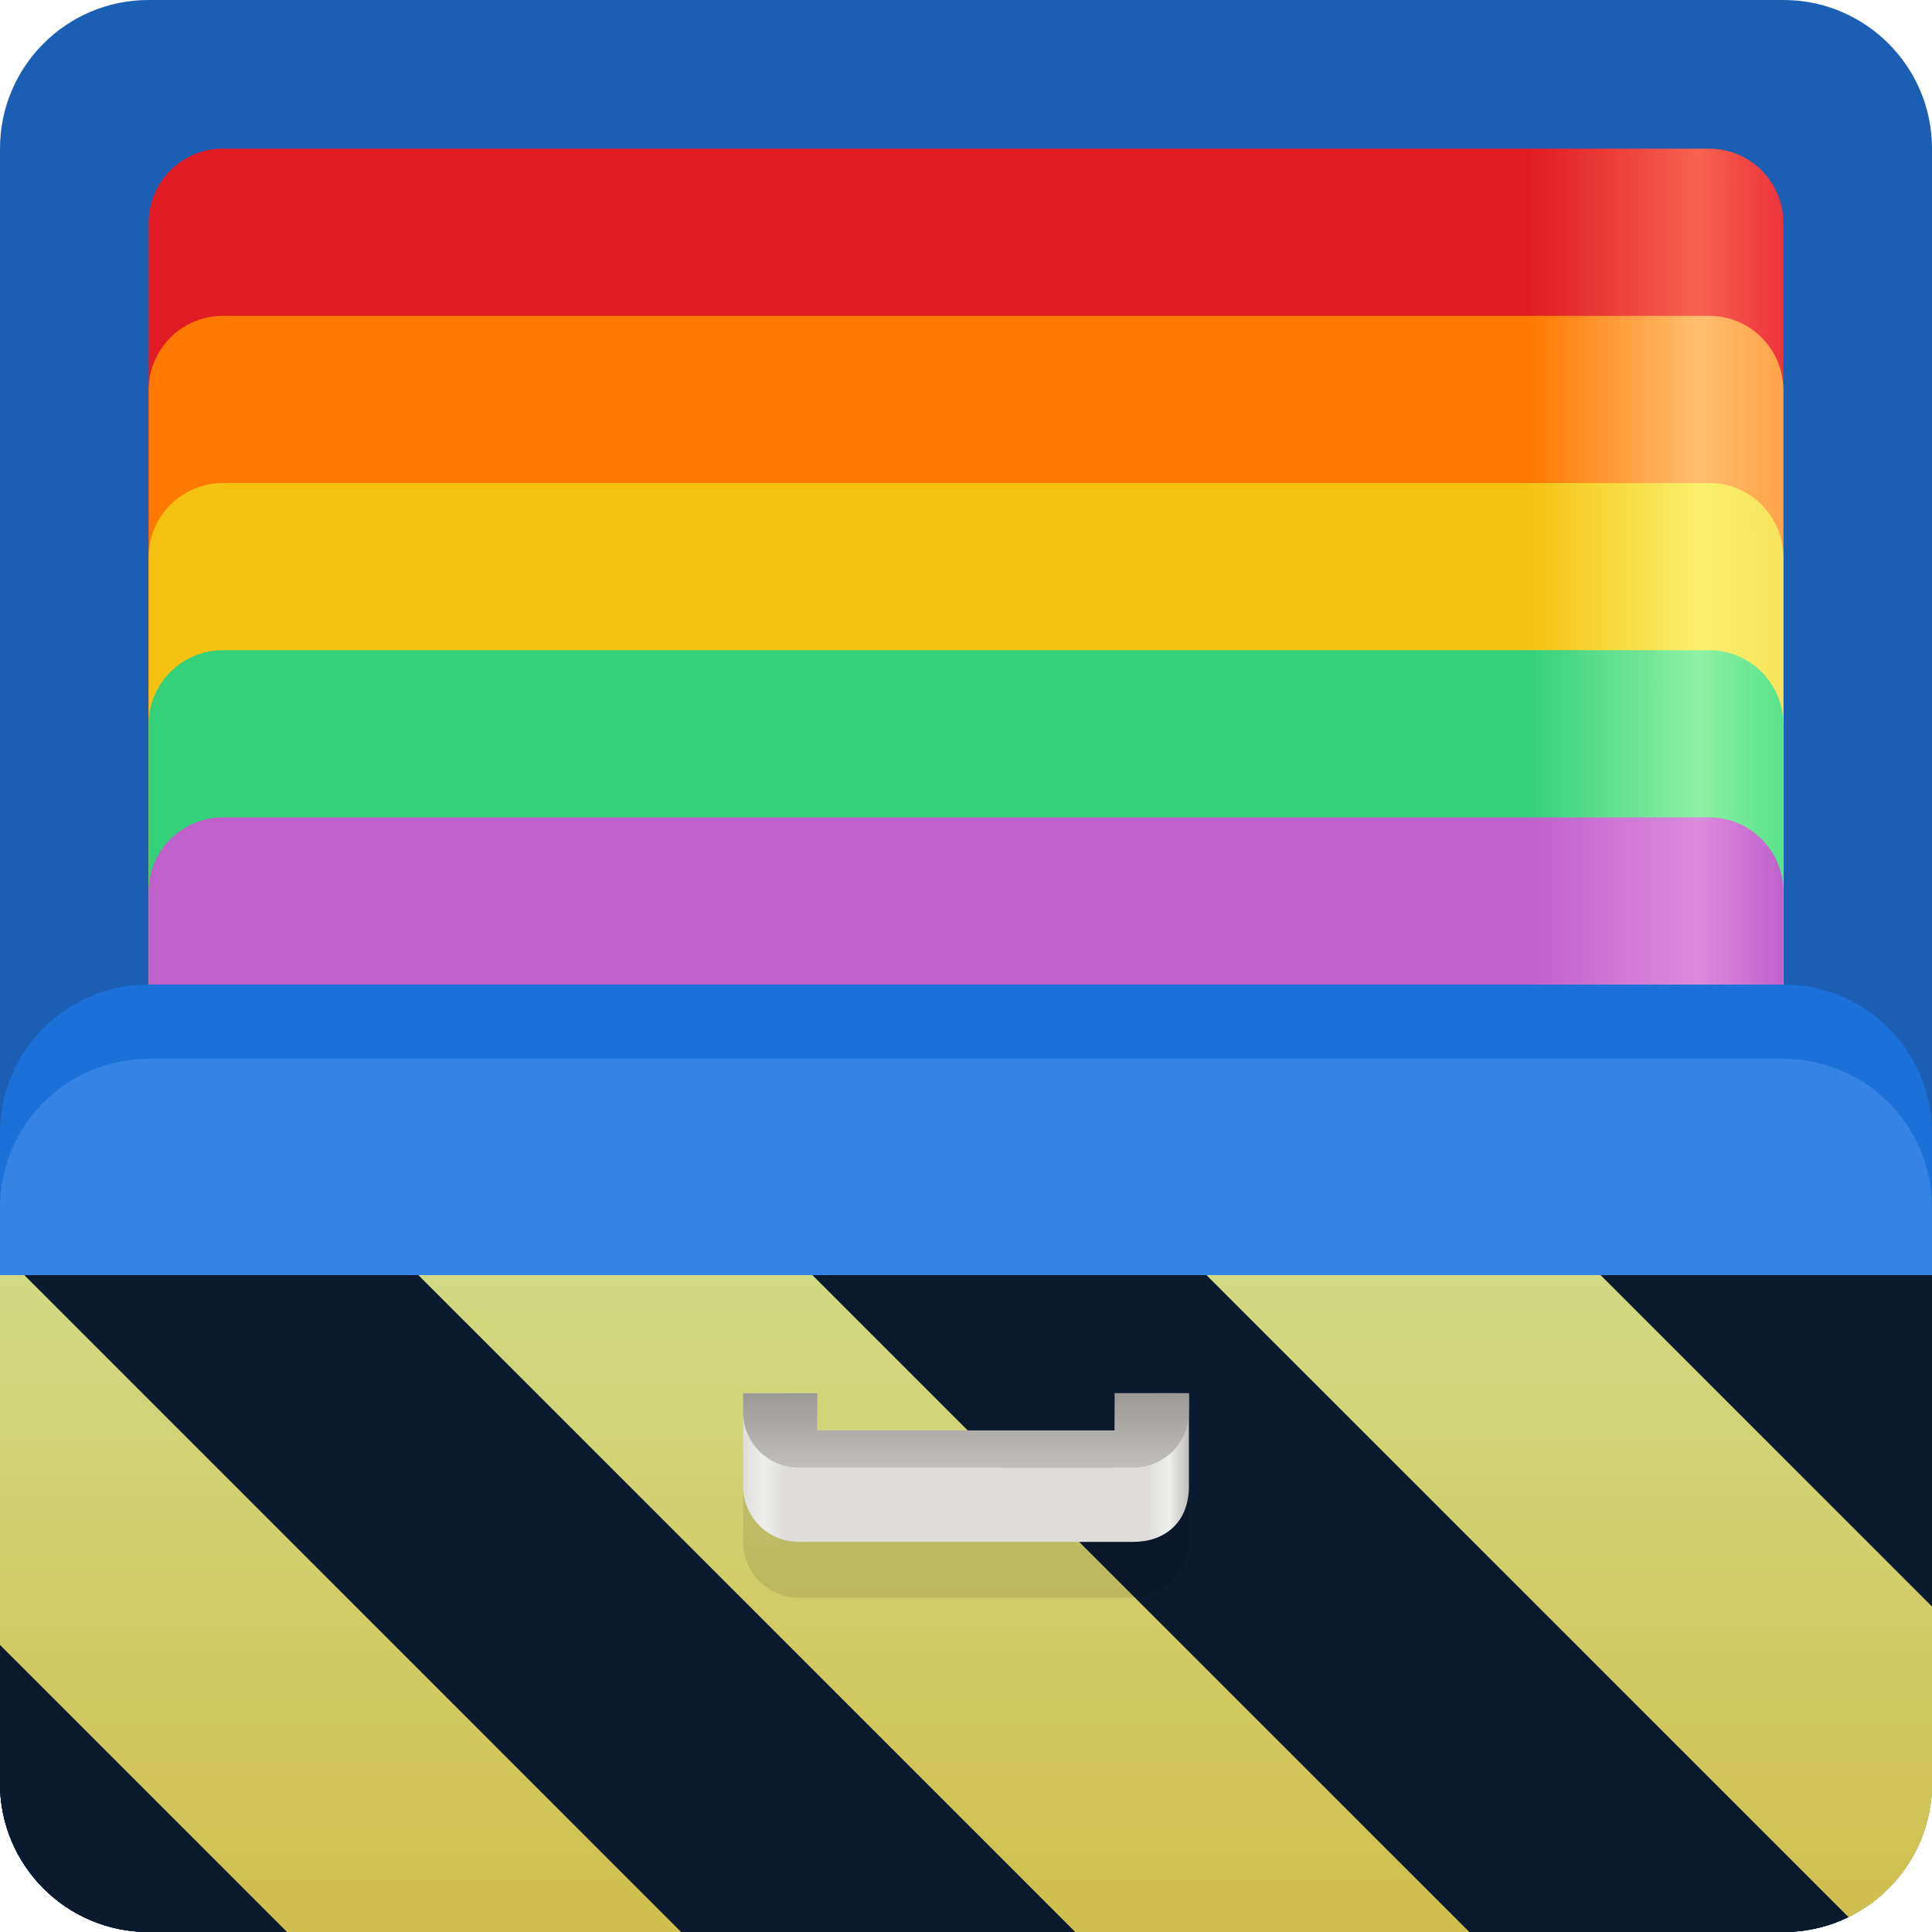
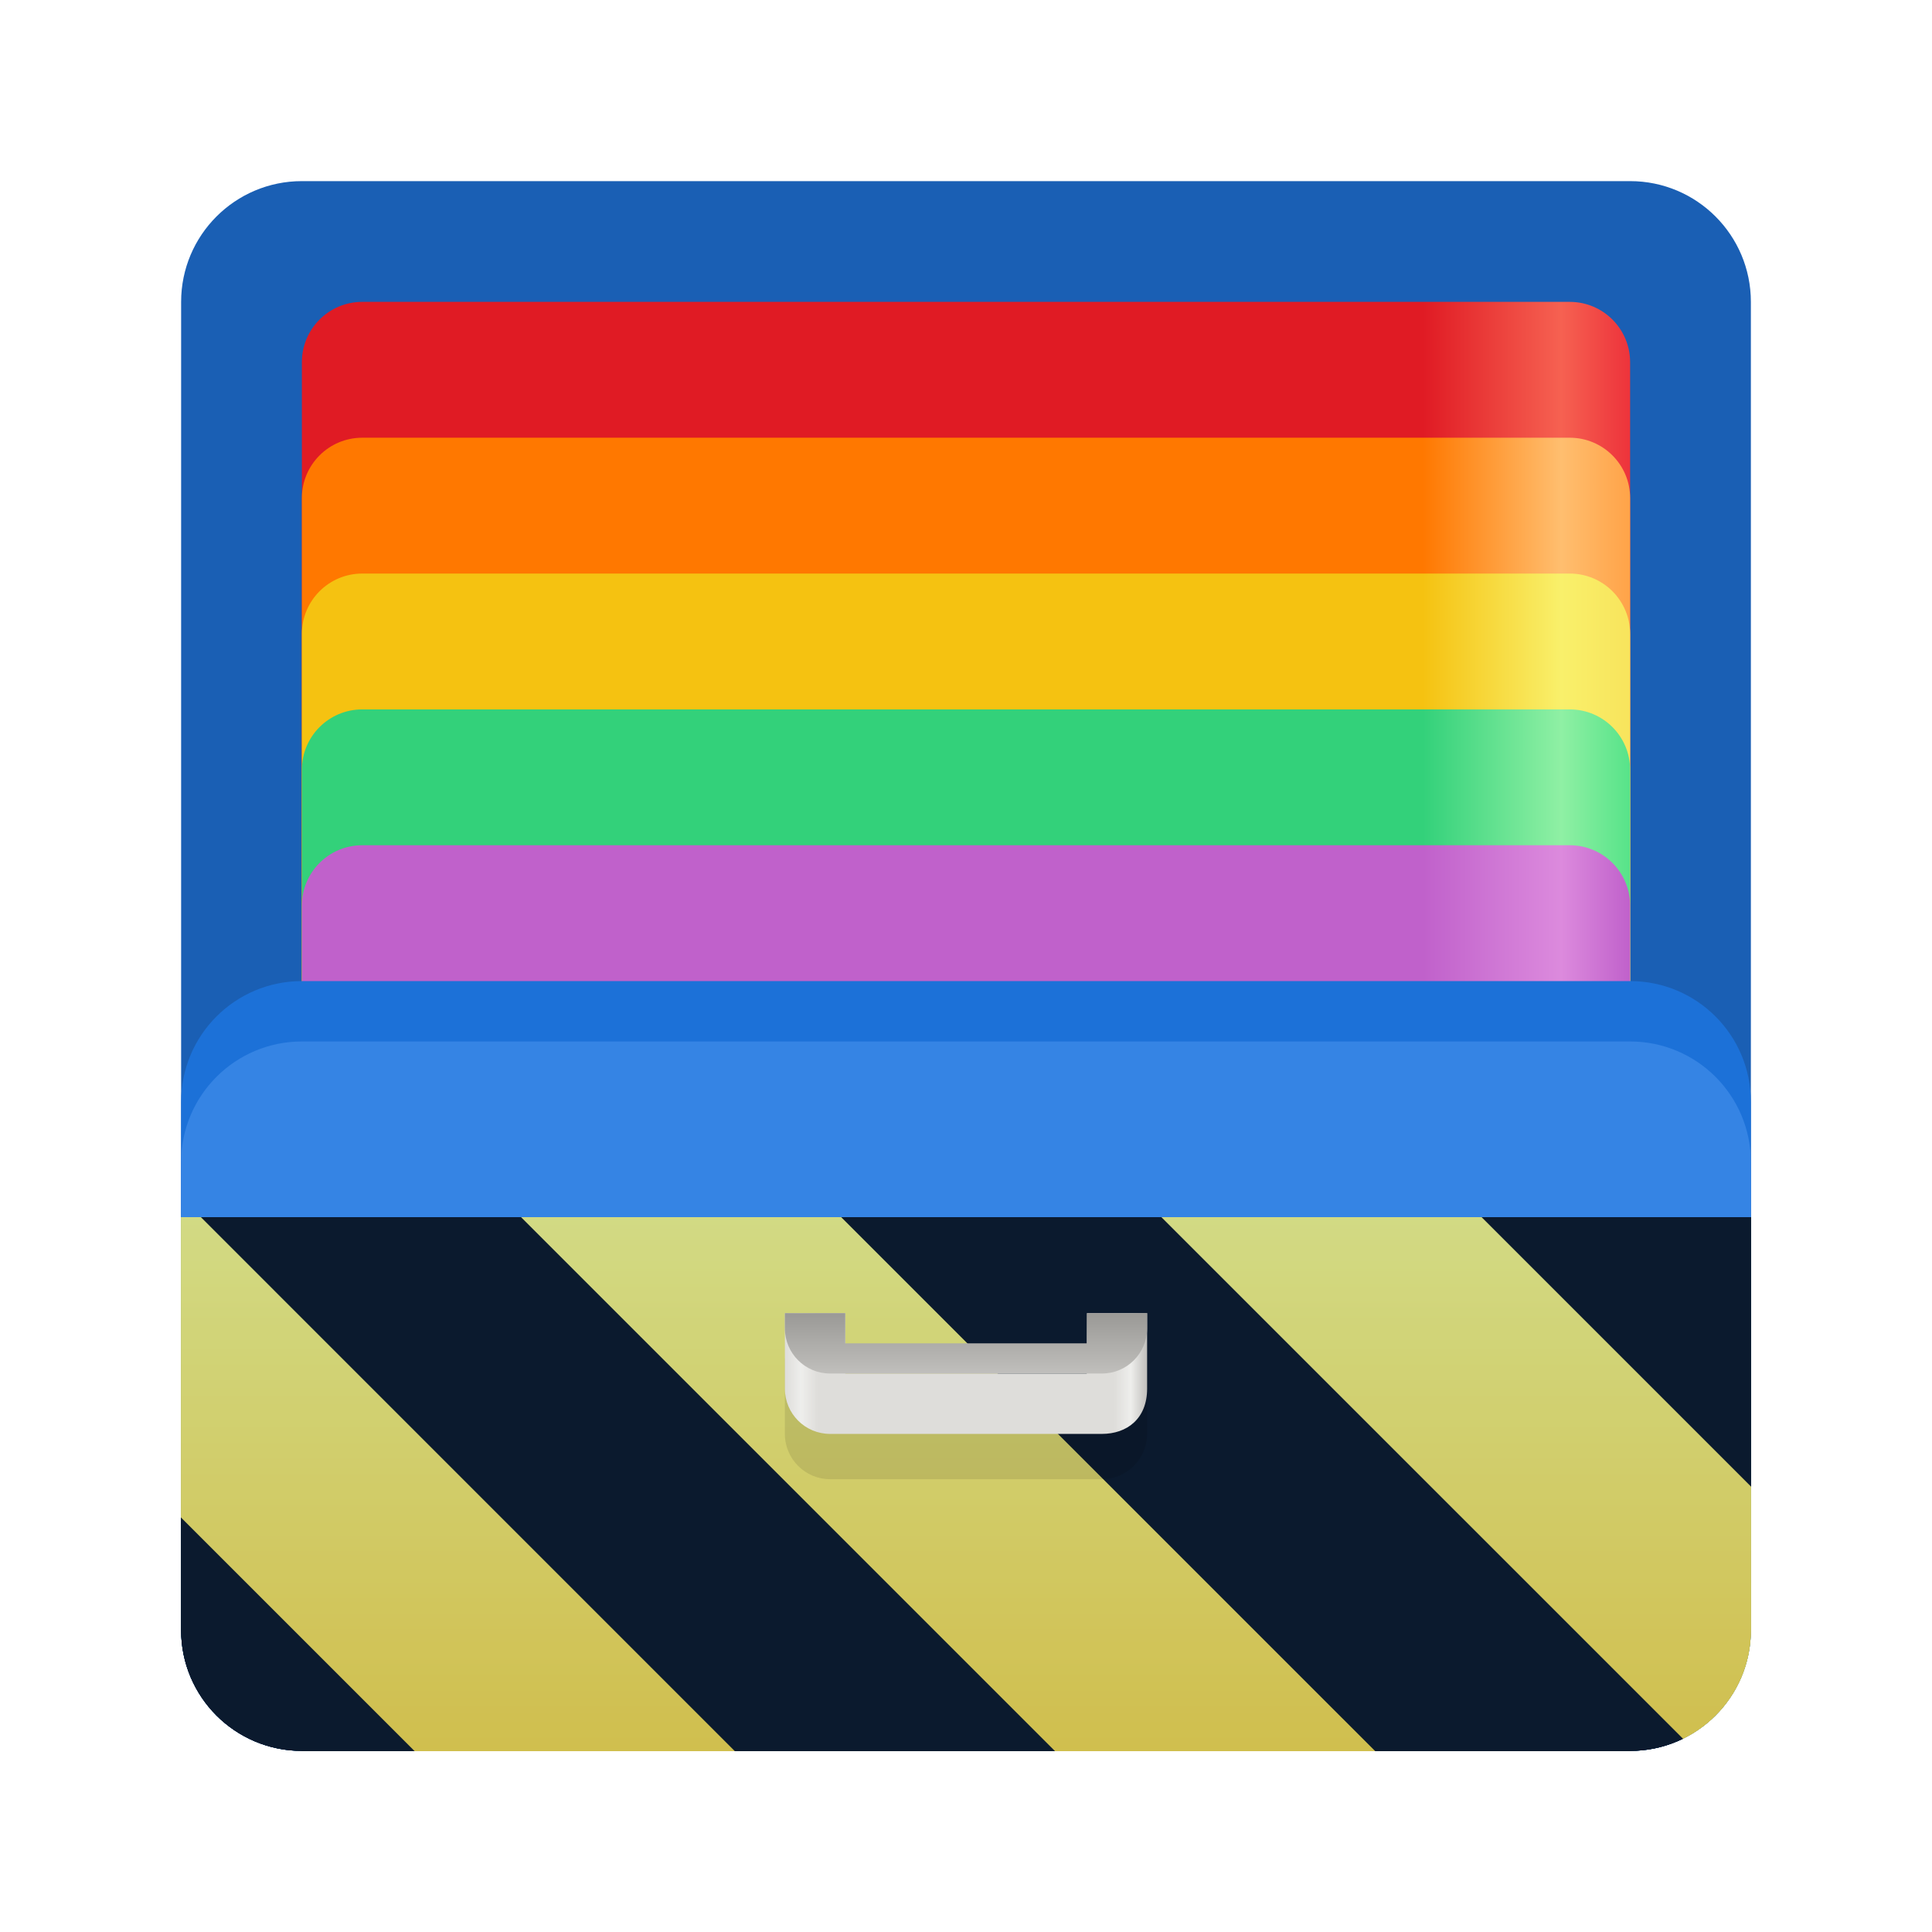
- <svg xmlns="http://www.w3.org/2000/svg" xmlns:xlink="http://www.w3.org/1999/xlink" height="104" width="104">
+ <svg xmlns="http://www.w3.org/2000/svg" xmlns:xlink="http://www.w3.org/1999/xlink" height="128" width="128">
  <defs>
    <linearGradient id="a" gradientUnits="userSpaceOnUse" x1="20" x2="108" y1="115" y2="115">
      <stop offset=".844" stop-color="#e01b24" />
      <stop offset=".948" stop-color="#f66151" />
      <stop offset="1" stop-color="#ed333b" />
    </linearGradient>
    <linearGradient id="b" gradientUnits="userSpaceOnUse" x1="20" x2="108" y1="115" y2="115">
      <stop offset=".844" stop-color="#ff7800" />
      <stop offset=".948" stop-color="#ffbe6f" />
      <stop offset="1" stop-color="#ffa348" />
    </linearGradient>
    <linearGradient id="c" gradientUnits="userSpaceOnUse" x1="20" x2="108" y1="115" y2="115">
      <stop offset=".844" stop-color="#f5c211" />
      <stop offset=".948" stop-color="#f9f06b" />
      <stop offset="1" stop-color="#f8e45c" />
    </linearGradient>
    <linearGradient id="d" gradientUnits="userSpaceOnUse" x1="20" x2="108" y1="116" y2="116">
      <stop offset=".844" stop-color="#33d17a" />
      <stop offset=".948" stop-color="#8ff0a4" />
      <stop offset="1" stop-color="#57e389" />
    </linearGradient>
    <linearGradient id="e" gradientUnits="userSpaceOnUse" x1="20" x2="108" y1="116" y2="116">
      <stop offset=".844" stop-color="#c061cb" />
      <stop offset=".948" stop-color="#dc8add" />
      <stop offset="1" stop-color="#c061cb" />
    </linearGradient>
    <linearGradient id="f" gradientUnits="userSpaceOnUse" x1="52" x2="76" y1="75" y2="75">
      <stop offset="0" stop-color="#deddda" />
      <stop offset=".045" stop-color="#eeeeec" />
      <stop offset=".091" stop-color="#deddda" />
      <stop offset=".909" stop-color="#deddda" />
      <stop offset=".955" stop-color="#eeeeec" />
      <stop offset="1" stop-color="#c0bfbc" />
    </linearGradient>
    <linearGradient id="g" gradientUnits="userSpaceOnUse" x1="65" x2="65" y1="87" y2="91">
      <stop offset="0" stop-color="#9a9996" />
      <stop offset="1" stop-color="#c0bfbc" />
    </linearGradient>
    <linearGradient id="w" gradientTransform="matrix(0 .37 -.98462 0 295.385 -30.36)" gradientUnits="userSpaceOnUse" x1="300" x2="428" y1="235" y2="235">
      <stop offset="0" stop-color="#f9f06b" />
      <stop offset="1" stop-color="#f5c211" />
    </linearGradient>
-     <linearGradient xlink:href="#a" id="n" gradientUnits="userSpaceOnUse" x1="20" y1="115" x2="108" y2="115" gradientTransform="translate(-12 -12)" />
-     <linearGradient xlink:href="#b" id="o" gradientUnits="userSpaceOnUse" x1="20" y1="115" x2="108" y2="115" gradientTransform="translate(-12 -12)" />
-     <linearGradient xlink:href="#c" id="p" gradientUnits="userSpaceOnUse" x1="20" y1="115" x2="108" y2="115" gradientTransform="translate(-12 -12)" />
-     <linearGradient xlink:href="#d" id="q" gradientUnits="userSpaceOnUse" x1="20" y1="116" x2="108" y2="116" gradientTransform="translate(-12 -12)" />
-     <linearGradient xlink:href="#e" id="r" gradientUnits="userSpaceOnUse" x1="20" y1="116" x2="108" y2="116" gradientTransform="translate(-12 -12)" />
-     <linearGradient xlink:href="#f" id="y" gradientUnits="userSpaceOnUse" x1="52" y1="75" x2="76" y2="75" gradientTransform="translate(-12 -12)" />
-     <linearGradient xlink:href="#g" id="z" gradientUnits="userSpaceOnUse" x1="65" y1="87" x2="65" y2="91" gradientTransform="translate(-12 -12)" />
+     <linearGradient xlink:href="#a" id="n" gradientUnits="userSpaceOnUse" x1="20" y1="115" x2="108" y2="115" />
+     <linearGradient xlink:href="#b" id="o" gradientUnits="userSpaceOnUse" x1="20" y1="115" x2="108" y2="115" />
+     <linearGradient xlink:href="#c" id="p" gradientUnits="userSpaceOnUse" x1="20" y1="115" x2="108" y2="115" />
+     <linearGradient xlink:href="#d" id="q" gradientUnits="userSpaceOnUse" x1="20" y1="116" x2="108" y2="116" />
+     <linearGradient xlink:href="#e" id="r" gradientUnits="userSpaceOnUse" x1="20" y1="116" x2="108" y2="116" />
+     <linearGradient xlink:href="#f" id="y" gradientUnits="userSpaceOnUse" x1="52" y1="75" x2="76" y2="75" />
+     <linearGradient xlink:href="#g" id="z" gradientUnits="userSpaceOnUse" x1="65" y1="87" x2="65" y2="91" />
    <clipPath id="m">
      <path d="M0 0h128v128H0z" />
    </clipPath>
    <clipPath id="j">
      <path d="M0 0h128v128H0z" />
    </clipPath>
    <clipPath id="i">
      <path d="M0 0h128v128H0z" />
    </clipPath>
    <clipPath id="u">
      <path d="M0 0h128v128H0z" />
    </clipPath>
-     <clipPath id="t">
+     <clipPath id="s">
      <path d="M0 0h128v128H0z" />
    </clipPath>
    <mask id="x">
      <g filter="url(#h)">
        <path fill-opacity=".1" d="M-12.8-12.8h153.6v153.6H-12.8z" />
      </g>
    </mask>
    <mask id="k">
      <g filter="url(#h)">
        <path fill-opacity=".1" d="M-46.592-46.592h221.184v221.184H-46.592z" />
      </g>
    </mask>
-     <mask id="s">
+     <mask id="t">
      <g filter="url(#h)">
        <g clip-path="url(#i)" filter="url(#h)">
          <g clip-path="url(#j)">
            <path d="M20 12h88a8 8 0 0 1 8 8v88a8 8 0 0 1-8 8H20a8 8 0 0 1-8-8V20a8 8 0 0 1 8-8zm0 0" fill="#1a5fb4" />
            <path d="M20 24c0-2.21 1.79-4 4-4h80c2.21 0 4 1.79 4 4v91H20Zm0 0" fill="url(#a)" />
            <path d="M20 33c0-2.21 1.79-4 4-4h80c2.21 0 4 1.79 4 4v82H20Zm0 0" fill="url(#b)" />
            <path d="M20 42c0-2.21 1.79-4 4-4h80c2.21 0 4 1.79 4 4v73H20Zm0 0" fill="url(#c)" />
            <path d="M20 51c0-2.21 1.79-4 4-4h80c2.21 0 4 1.79 4 4v65H20Zm0 0" fill="url(#d)" />
            <path d="M20 60c0-2.21 1.79-4 4-4h80c2.21 0 4 1.79 4 4v56H20Zm0 0" fill="url(#e)" />
            <path d="M20 65h88a8 8 0 0 1 8 8v35a8 8 0 0 1-8 8H20a8 8 0 0 1-8-8V73a8 8 0 0 1 8-8zm0 0" fill="#1c71d8" />
            <path d="M20 69h88a8 8 0 0 1 8 8v31a8 8 0 0 1-8 8H20a8 8 0 0 1-8-8V77a8 8 0 0 1 8-8zm0 0" fill="#3584e4" />
            <g mask="url(#k)">
              <use xlink:href="#l" />
            </g>
            <path d="M55 95h18c1.66 0 3-1 3-3v-5h-3.969L72 91H56v-4h-4v5c0 1.66 1.34 3 3 3zm0 0" fill="url(#f)" />
            <path d="M55 91c-1.66 0-3-1.34-3-3v-1h4v2h16v-2h4v1c0 1.66-1.34 3-3 3zm0 0" fill="url(#g)" />
          </g>
        </g>
      </g>
    </mask>
    <mask id="v">
      <g filter="url(#h)">
        <path fill-opacity=".8" d="M-28.16-28.16h184.32v184.32H-28.16z" />
      </g>
    </mask>
    <filter id="h" height="1" width="1" x="0" y="0">
      <feColorMatrix color-interpolation-filters="sRGB" values="0 0 0 0 1 0 0 0 0 1 0 0 0 0 1 0 0 0 1 0" />
    </filter>
    <g id="l" clip-path="url(#m)">
      <path d="M52 90h24v5a3 3 0 0 1-3 3H55a3 3 0 0 1-3-3zm0 0" />
    </g>
  </defs>
-   <path d="M8 0h88a8 8 0 0 1 8 8v88a8 8 0 0 1-8 8H8a8 8 0 0 1-8-8V8a8 8 0 0 1 8-8Zm0 0" fill="#1a5fb4" />
-   <path d="M8 12c0-2.21 1.79-4 4-4h80c2.21 0 4 1.79 4 4v91H8Zm0 0" fill="url(#a)" style="fill:url(#n)" />
-   <path d="M8 21c0-2.21 1.79-4 4-4h80c2.21 0 4 1.79 4 4v82H8Zm0 0" fill="url(#b)" style="fill:url(#o)" />
-   <path d="M8 30c0-2.21 1.79-4 4-4h80c2.21 0 4 1.79 4 4v73H8Zm0 0" fill="url(#c)" style="fill:url(#p)" />
-   <path d="M8 39c0-2.21 1.79-4 4-4h80c2.21 0 4 1.79 4 4v65H8Zm0 0" fill="url(#d)" style="fill:url(#q)" />
-   <path d="M8 48c0-2.21 1.79-4 4-4h80c2.21 0 4 1.79 4 4v56H8Zm0 0" fill="url(#e)" style="fill:url(#r)" />
-   <path d="M8 53h88a8 8 0 0 1 8 8v35a8 8 0 0 1-8 8H8a8 8 0 0 1-8-8V61a8 8 0 0 1 8-8zm0 0" fill="#1c71d8" />
-   <path d="M8 57h88a8 8 0 0 1 8 8v31a8 8 0 0 1-8 8H8a8 8 0 0 1-8-8V65a8 8 0 0 1 8-8zm0 0" fill="#3584e4" />
-   <g mask="url(#s)" transform="translate(-12 -12)">
-     <g clip-path="url(#t)">
-       <g clip-path="url(#u)" mask="url(#v)">
-         <path d="M128 80.64V128H0V80.64Zm0 0" fill="url(#w)" style="fill:url(#w)" />
-         <path d="M13.309 80.64 60.664 128H81.88L34.52 80.64Zm42.421 0L103.094 128h21.215L76.945 80.64Zm42.43 0L128 110.48V89.27l-8.629-8.63zM0 88.548v21.215L18.238 128h21.215zm0 0" />
-       </g>
+   <path d="M20 12h88a8 8 0 0 1 8 8v88a8 8 0 0 1-8 8H20a8 8 0 0 1-8-8V20a8 8 0 0 1 8-8zm0 0" fill="#1a5fb4" />
+   <path d="M20 24c0-2.21 1.79-4 4-4h80c2.21 0 4 1.79 4 4v91H20Zm0 0" fill="url(#a)" style="fill:url(#n)" />
+   <path d="M20 33c0-2.21 1.79-4 4-4h80c2.21 0 4 1.79 4 4v82H20Zm0 0" fill="url(#b)" style="fill:url(#o)" />
+   <path d="M20 42c0-2.21 1.79-4 4-4h80c2.21 0 4 1.79 4 4v73H20Zm0 0" fill="url(#c)" style="fill:url(#p)" />
+   <path d="M20 51c0-2.21 1.79-4 4-4h80c2.21 0 4 1.79 4 4v65H20Zm0 0" fill="url(#d)" style="fill:url(#q)" />
+   <path d="M20 60c0-2.21 1.79-4 4-4h80c2.21 0 4 1.79 4 4v56H20Zm0 0" fill="url(#e)" style="fill:url(#r)" />
+   <path d="M20 65h88a8 8 0 0 1 8 8v35a8 8 0 0 1-8 8H20a8 8 0 0 1-8-8V73a8 8 0 0 1 8-8zm0 0" fill="#1c71d8" />
+   <path d="M20 69h88a8 8 0 0 1 8 8v31a8 8 0 0 1-8 8H20a8 8 0 0 1-8-8V77a8 8 0 0 1 8-8zm0 0" fill="#3584e4" />
+   <g clip-path="url(#s)" mask="url(#t)">
+     <g clip-path="url(#u)" mask="url(#v)">
+       <path d="M128 80.64V128H0V80.64Zm0 0" fill="url(#w)" style="fill:url(#w)" />
+       <path d="M13.309 80.64 60.664 128H81.88L34.52 80.64Zm42.421 0L103.094 128h21.215L76.945 80.64Zm42.43 0L128 110.48V89.27l-8.629-8.63zM0 88.548v21.215L18.238 128h21.215zm0 0" />
    </g>
  </g>
-   <g mask="url(#x)" transform="translate(-12 -12)">
+   <g mask="url(#x)">
    <use xlink:href="#l" />
  </g>
-   <path d="M43 83h18c1.66 0 3-1 3-3v-5h-3.969L60 79H44v-4h-4v5c0 1.66 1.34 3 3 3zm0 0" fill="url(#f)" style="fill:url(#y)" />
-   <path d="M43 79c-1.66 0-3-1.34-3-3v-1h4v2h16v-2h4v1c0 1.66-1.34 3-3 3zm0 0" fill="url(#g)" style="fill:url(#z)" />
+   <path d="M55 95h18c1.66 0 3-1 3-3v-5h-3.969L72 91H56v-4h-4v5c0 1.66 1.34 3 3 3zm0 0" fill="url(#f)" style="fill:url(#y)" />
+   <path d="M55 91c-1.66 0-3-1.34-3-3v-1h4v2h16v-2h4v1c0 1.66-1.34 3-3 3zm0 0" fill="url(#g)" style="fill:url(#z)" />
</svg>
